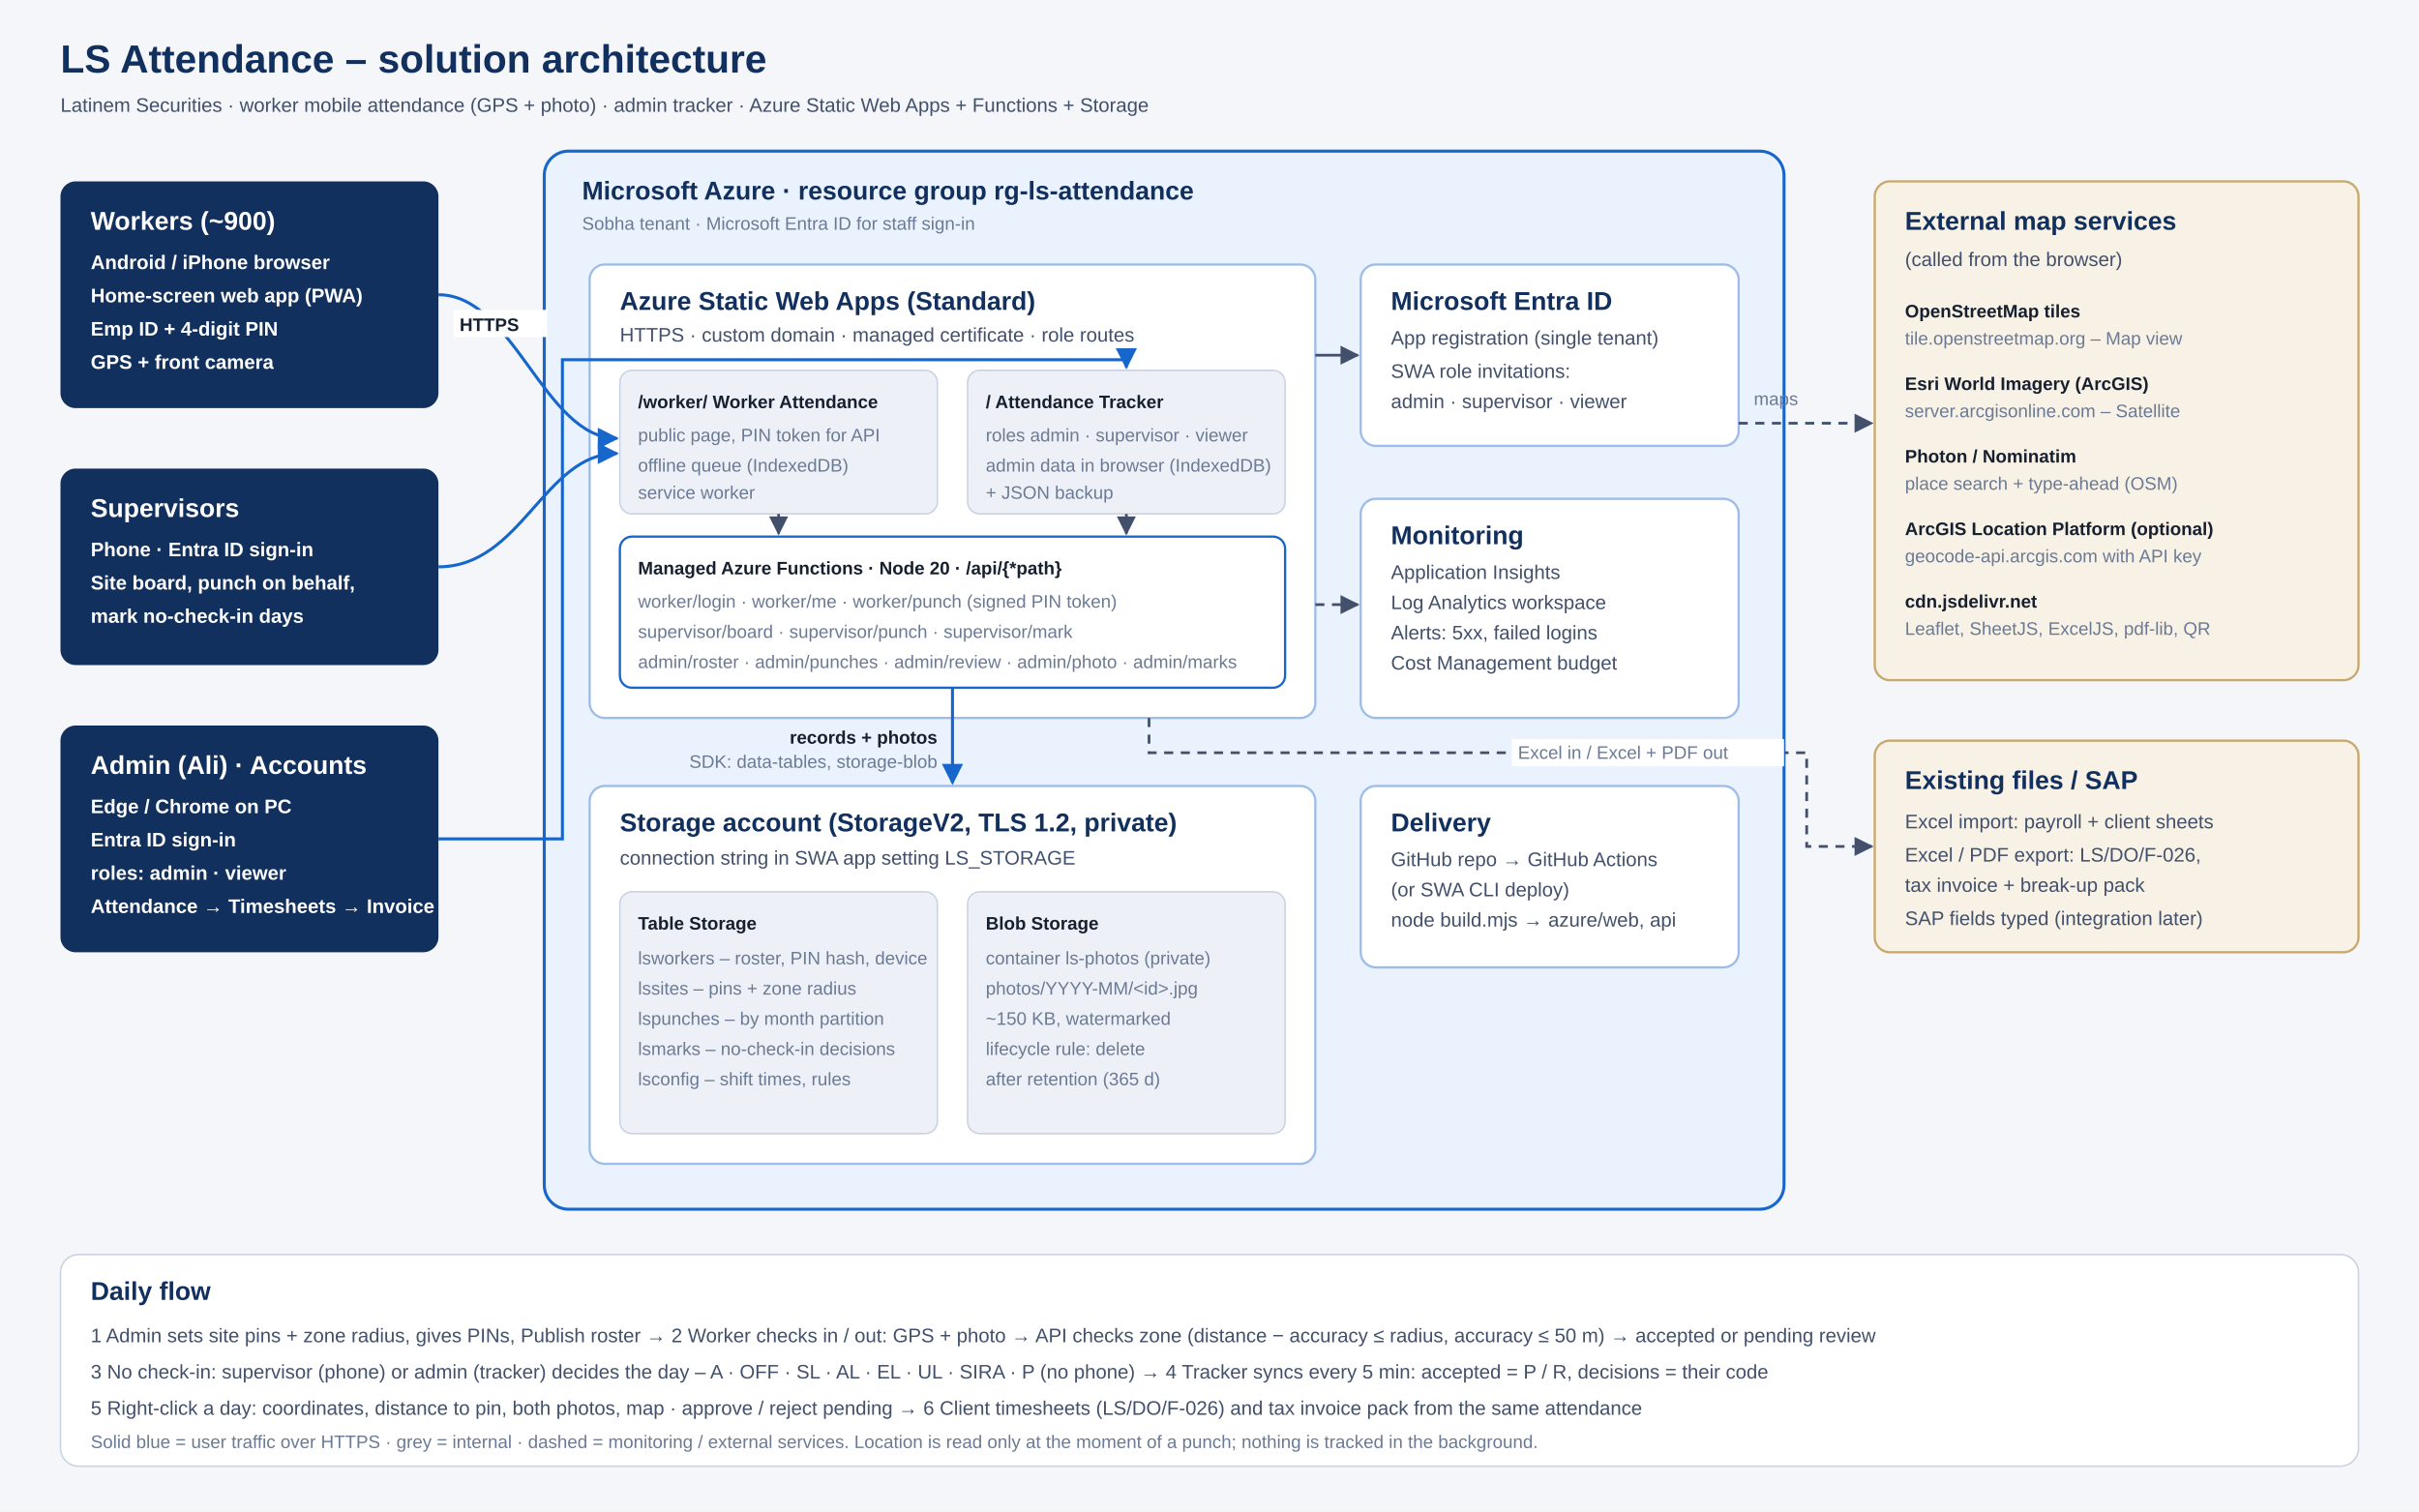
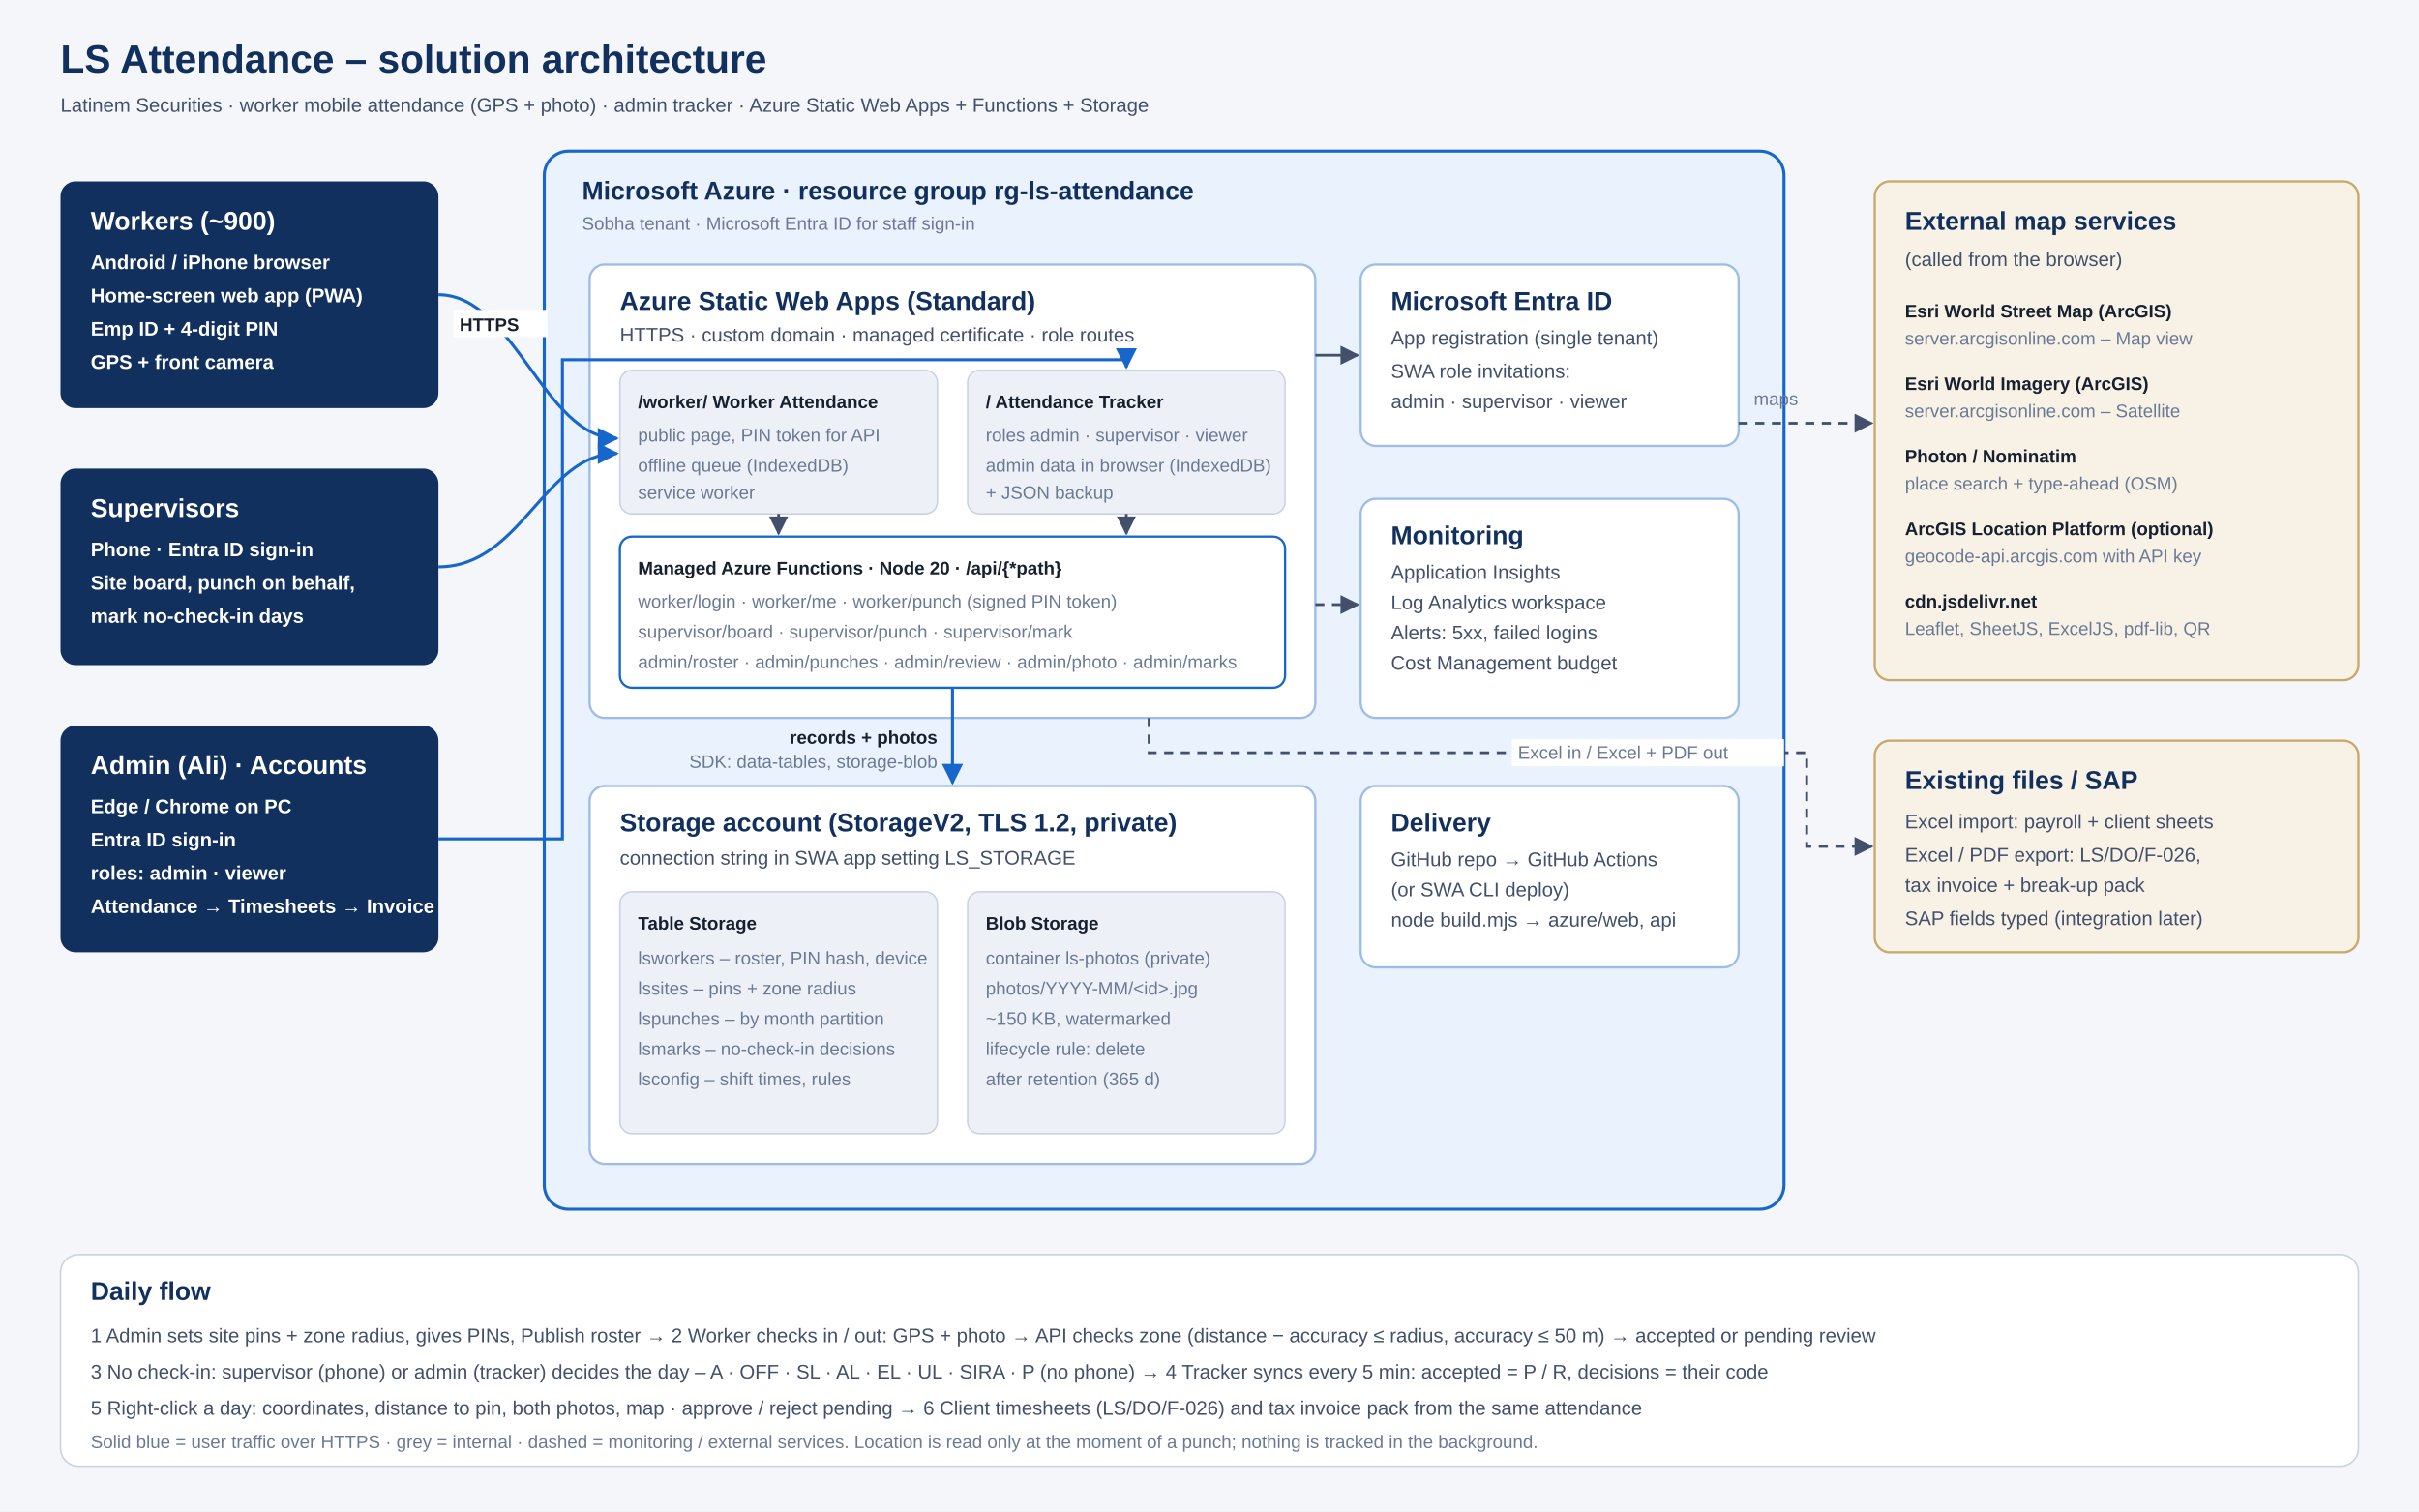
<svg xmlns="http://www.w3.org/2000/svg" viewBox="0 0 1600 1000" width="1600" height="1000" font-family="Segoe UI, Arial, sans-serif">
  <defs>
    <marker id="a" viewBox="0 0 10 10" refX="9" refY="5" markerWidth="7" markerHeight="7" orient="auto-start-reverse">
      <path d="M0,0 L10,5 L0,10 z" fill="#42506B" />
    </marker>
    <marker id="b" viewBox="0 0 10 10" refX="9" refY="5" markerWidth="7" markerHeight="7" orient="auto-start-reverse">
      <path d="M0,0 L10,5 L0,10 z" fill="#1766CB" />
    </marker>
    <style>
      .t{font-size:17px;font-weight:700;fill:#12305E}.s{font-size:13px;fill:#42506B}.m{font-size:12px;fill:#6B7A94}.w{font-size:13px;fill:#fff;font-weight:600}
      .box{fill:#fff;stroke:#9DBDE8;stroke-width:1.5;rx:10}.az{fill:#EAF2FD;stroke:#1766CB;stroke-width:2;rx:16}.ext{fill:#F8F1E6;stroke:#C9A96A;stroke-width:1.5;rx:10}
      .usr{fill:#12305E;rx:10}.ln{stroke:#42506B;stroke-width:1.8;fill:none;marker-end:url(#a)}.lb{stroke:#1766CB;stroke-width:2;fill:none;marker-end:url(#b)}.dash{stroke-dasharray:6 5}
      .lab{font-size:12px;fill:#16202F;font-weight:600}.labbg{fill:#fff}
    </style>
  </defs>
  <rect width="1600" height="1000" fill="#F4F6FA" />
  <text x="40" y="48" font-size="26" font-weight="800" fill="#12305E">LS Attendance – solution architecture</text>
  <text x="40" y="74" class="s">Latinem Securities · worker mobile attendance (GPS + photo) · admin tracker · Azure Static Web Apps + Functions + Storage</text>
  <rect x="40" y="120" width="250" height="150" class="usr" />
  <text x="60" y="152" font-size="17" font-weight="700" fill="#fff">Workers (~900)</text>
  <text x="60" y="178" class="w">Android / iPhone browser</text>
  <text x="60" y="200" class="w">Home-screen web app (PWA)</text>
  <text x="60" y="222" class="w">Emp ID + 4-digit PIN</text>
  <text x="60" y="244" class="w">GPS + front camera</text>
  <rect x="40" y="310" width="250" height="130" class="usr" />
  <text x="60" y="342" font-size="17" font-weight="700" fill="#fff">Supervisors</text>
  <text x="60" y="368" class="w">Phone · Entra ID sign-in</text>
  <text x="60" y="390" class="w">Site board, punch on behalf,</text>
  <text x="60" y="412" class="w">mark no-check-in days</text>
  <rect x="40" y="480" width="250" height="150" class="usr" />
  <text x="60" y="512" font-size="17" font-weight="700" fill="#fff">Admin (Ali) · Accounts</text>
  <text x="60" y="538" class="w">Edge / Chrome on PC</text>
  <text x="60" y="560" class="w">Entra ID sign-in</text>
  <text x="60" y="582" class="w">roles: admin · viewer</text>
  <text x="60" y="604" class="w">Attendance → Timesheets → Invoice</text>
  <rect x="360" y="100" width="820" height="700" class="az" />
  <text x="385" y="132" class="t">Microsoft Azure · resource group rg-ls-attendance</text>
  <text x="385" y="152" class="m">Sobha tenant · Microsoft Entra ID for staff sign-in</text>
  <rect x="390" y="175" width="480" height="300" class="box" />
  <text x="410" y="205" class="t">Azure Static Web Apps (Standard)</text>
  <text x="410" y="226" class="s">HTTPS · custom domain · managed certificate · role routes</text>
  <rect x="410" y="245" width="210" height="95" rx="8" fill="#EDF1F7" stroke="#C9D2E1" />
  <text x="422" y="270" class="lab">/worker/  Worker Attendance</text>
  <text x="422" y="292" class="m">public page, PIN token for API</text>
  <text x="422" y="312" class="m">offline queue (IndexedDB)</text>
  <text x="422" y="330" class="m">service worker</text>
  <rect x="640" y="245" width="210" height="95" rx="8" fill="#EDF1F7" stroke="#C9D2E1" />
  <text x="652" y="270" class="lab">/  Attendance Tracker</text>
  <text x="652" y="292" class="m">roles admin · supervisor · viewer</text>
  <text x="652" y="312" class="m">admin data in browser (IndexedDB)</text>
  <text x="652" y="330" class="m">+ JSON backup</text>
  <rect x="410" y="355" width="440" height="100" rx="8" fill="#fff" stroke="#1766CB" stroke-width="1.5" />
  <text x="422" y="380" class="lab">Managed Azure Functions · Node 20 · /api/{*path}</text>
  <text x="422" y="402" class="m">worker/login · worker/me · worker/punch   (signed PIN token)</text>
  <text x="422" y="422" class="m">supervisor/board · supervisor/punch · supervisor/mark</text>
  <text x="422" y="442" class="m">admin/roster · admin/punches · admin/review · admin/photo · admin/marks</text>
  <rect x="900" y="175" width="250" height="120" class="box" />
  <text x="920" y="205" class="t">Microsoft Entra ID</text>
  <text x="920" y="228" class="s">App registration (single tenant)</text>
  <text x="920" y="250" class="s">SWA role invitations:</text>
  <text x="920" y="270" class="s">admin · supervisor · viewer</text>
  <rect x="390" y="520" width="480" height="250" class="box" />
  <text x="410" y="550" class="t">Storage account (StorageV2, TLS 1.2, private)</text>
  <text x="410" y="572" class="s">connection string in SWA app setting LS_STORAGE</text>
  <rect x="410" y="590" width="210" height="160" rx="8" fill="#EDF1F7" stroke="#C9D2E1" />
  <text x="422" y="615" class="lab">Table Storage</text>
  <text x="422" y="638" class="m">lsworkers – roster, PIN hash, device</text>
  <text x="422" y="658" class="m">lssites – pins + zone radius</text>
  <text x="422" y="678" class="m">lspunches – by month partition</text>
  <text x="422" y="698" class="m">lsmarks – no-check-in decisions</text>
  <text x="422" y="718" class="m">lsconfig – shift times, rules</text>
  <rect x="640" y="590" width="210" height="160" rx="8" fill="#EDF1F7" stroke="#C9D2E1" />
  <text x="652" y="615" class="lab">Blob Storage</text>
  <text x="652" y="638" class="m">container ls-photos (private)</text>
  <text x="652" y="658" class="m">photos/YYYY-MM/&lt;id&gt;.jpg</text>
  <text x="652" y="678" class="m">~150 KB, watermarked</text>
  <text x="652" y="698" class="m">lifecycle rule: delete</text>
  <text x="652" y="718" class="m">after retention (365 d)</text>
  <rect x="900" y="330" width="250" height="145" class="box" />
  <text x="920" y="360" class="t">Monitoring</text>
  <text x="920" y="383" class="s">Application Insights</text>
  <text x="920" y="403" class="s">Log Analytics workspace</text>
  <text x="920" y="423" class="s">Alerts: 5xx, failed logins</text>
  <text x="920" y="443" class="s">Cost Management budget</text>
  <rect x="900" y="520" width="250" height="120" class="box" />
  <text x="920" y="550" class="t">Delivery</text>
  <text x="920" y="573" class="s">GitHub repo → GitHub Actions</text>
  <text x="920" y="593" class="s">(or SWA CLI deploy)</text>
  <text x="920" y="613" class="s">node build.mjs → azure/web, api</text>
  <rect x="1240" y="120" width="320" height="330" class="ext" />
  <text x="1260" y="152" class="t">External map services</text>
  <text x="1260" y="176" class="s">(called from the browser)</text>
-   <text x="1260" y="210" class="lab">OpenStreetMap tiles</text>
-   <text x="1260" y="228" class="m">tile.openstreetmap.org – Map view</text>
+   <text x="1260" y="210" class="lab">Esri World Street Map (ArcGIS)</text>
+   <text x="1260" y="228" class="m">server.arcgisonline.com – Map view</text>
  <text x="1260" y="258" class="lab">Esri World Imagery (ArcGIS)</text>
  <text x="1260" y="276" class="m">server.arcgisonline.com – Satellite</text>
  <text x="1260" y="306" class="lab">Photon / Nominatim</text>
  <text x="1260" y="324" class="m">place search + type-ahead (OSM)</text>
  <text x="1260" y="354" class="lab">ArcGIS Location Platform (optional)</text>
  <text x="1260" y="372" class="m">geocode-api.arcgis.com with API key</text>
  <text x="1260" y="402" class="lab">cdn.jsdelivr.net</text>
  <text x="1260" y="420" class="m">Leaflet, SheetJS, ExcelJS, pdf-lib, QR</text>
  <rect x="1240" y="490" width="320" height="140" class="ext" />
  <text x="1260" y="522" class="t">Existing files / SAP</text>
  <text x="1260" y="548" class="s">Excel import: payroll + client sheets</text>
  <text x="1260" y="570" class="s">Excel / PDF export: LS/DO/F-026,</text>
  <text x="1260" y="590" class="s">tax invoice + break-up pack</text>
  <text x="1260" y="612" class="s">SAP fields typed (integration later)</text>
  <path d="M290,195 C340,195 360,290 408,290" class="lb" />
  <rect x="300" y="205" width="62" height="18" class="labbg" />
  <text x="304" y="219" class="lab" fill="#1766CB">HTTPS</text>
  <path d="M290,375 C345,375 360,300 408,300" class="lb" />
  <path d="M290,555 L372,555 L372,238 L745,238 L745,243" class="lb" />
  <path d="M515,340 L515,353" class="ln" />
  <path d="M745,340 L745,353" class="ln" />
  <path d="M630,455 L630,518" class="lb" />
  <text x="620" y="492" class="lab" text-anchor="end">records + photos</text>
  <text x="620" y="508" class="m" text-anchor="end">SDK: data-tables, storage-blob</text>
  <path d="M870,235 L898,235" class="ln" />
  <path d="M870,400 L898,400" class="ln dash" />
  <path d="M1150,280 L1238,280" class="ln dash" />
  <text x="1160" y="268" class="m">maps</text>
  <path d="M760,475 L760,498 L1195,498 L1195,560 L1238,560" class="ln dash" />
  <rect x="1000" y="489" width="180" height="18" class="labbg" />
  <text x="1004" y="502" class="m">Excel in / Excel + PDF out</text>
  <rect x="40" y="830" width="1520" height="140" rx="12" fill="#fff" stroke="#C9D2E1" />
  <text x="60" y="860" class="t">Daily flow</text>
  <text x="60" y="888" class="s">1  Admin sets site pins + zone radius, gives PINs, Publish roster  →  2  Worker checks in / out: GPS + photo → API checks zone (distance − accuracy ≤ radius, accuracy ≤ 50 m) → accepted or pending review</text>
  <text x="60" y="912" class="s">3  No check-in: supervisor (phone) or admin (tracker) decides the day – A · OFF · SL · AL · EL · UL · SIRA · P (no phone)  →  4  Tracker syncs every 5 min: accepted = P / R, decisions = their code</text>
  <text x="60" y="936" class="s">5  Right-click a day: coordinates, distance to pin, both photos, map · approve / reject pending  →  6  Client timesheets (LS/DO/F-026) and tax invoice pack from the same attendance</text>
  <text x="60" y="958" class="m">Solid blue = user traffic over HTTPS · grey = internal · dashed = monitoring / external services. Location is read only at the moment of a punch; nothing is tracked in the background.</text>
</svg>
